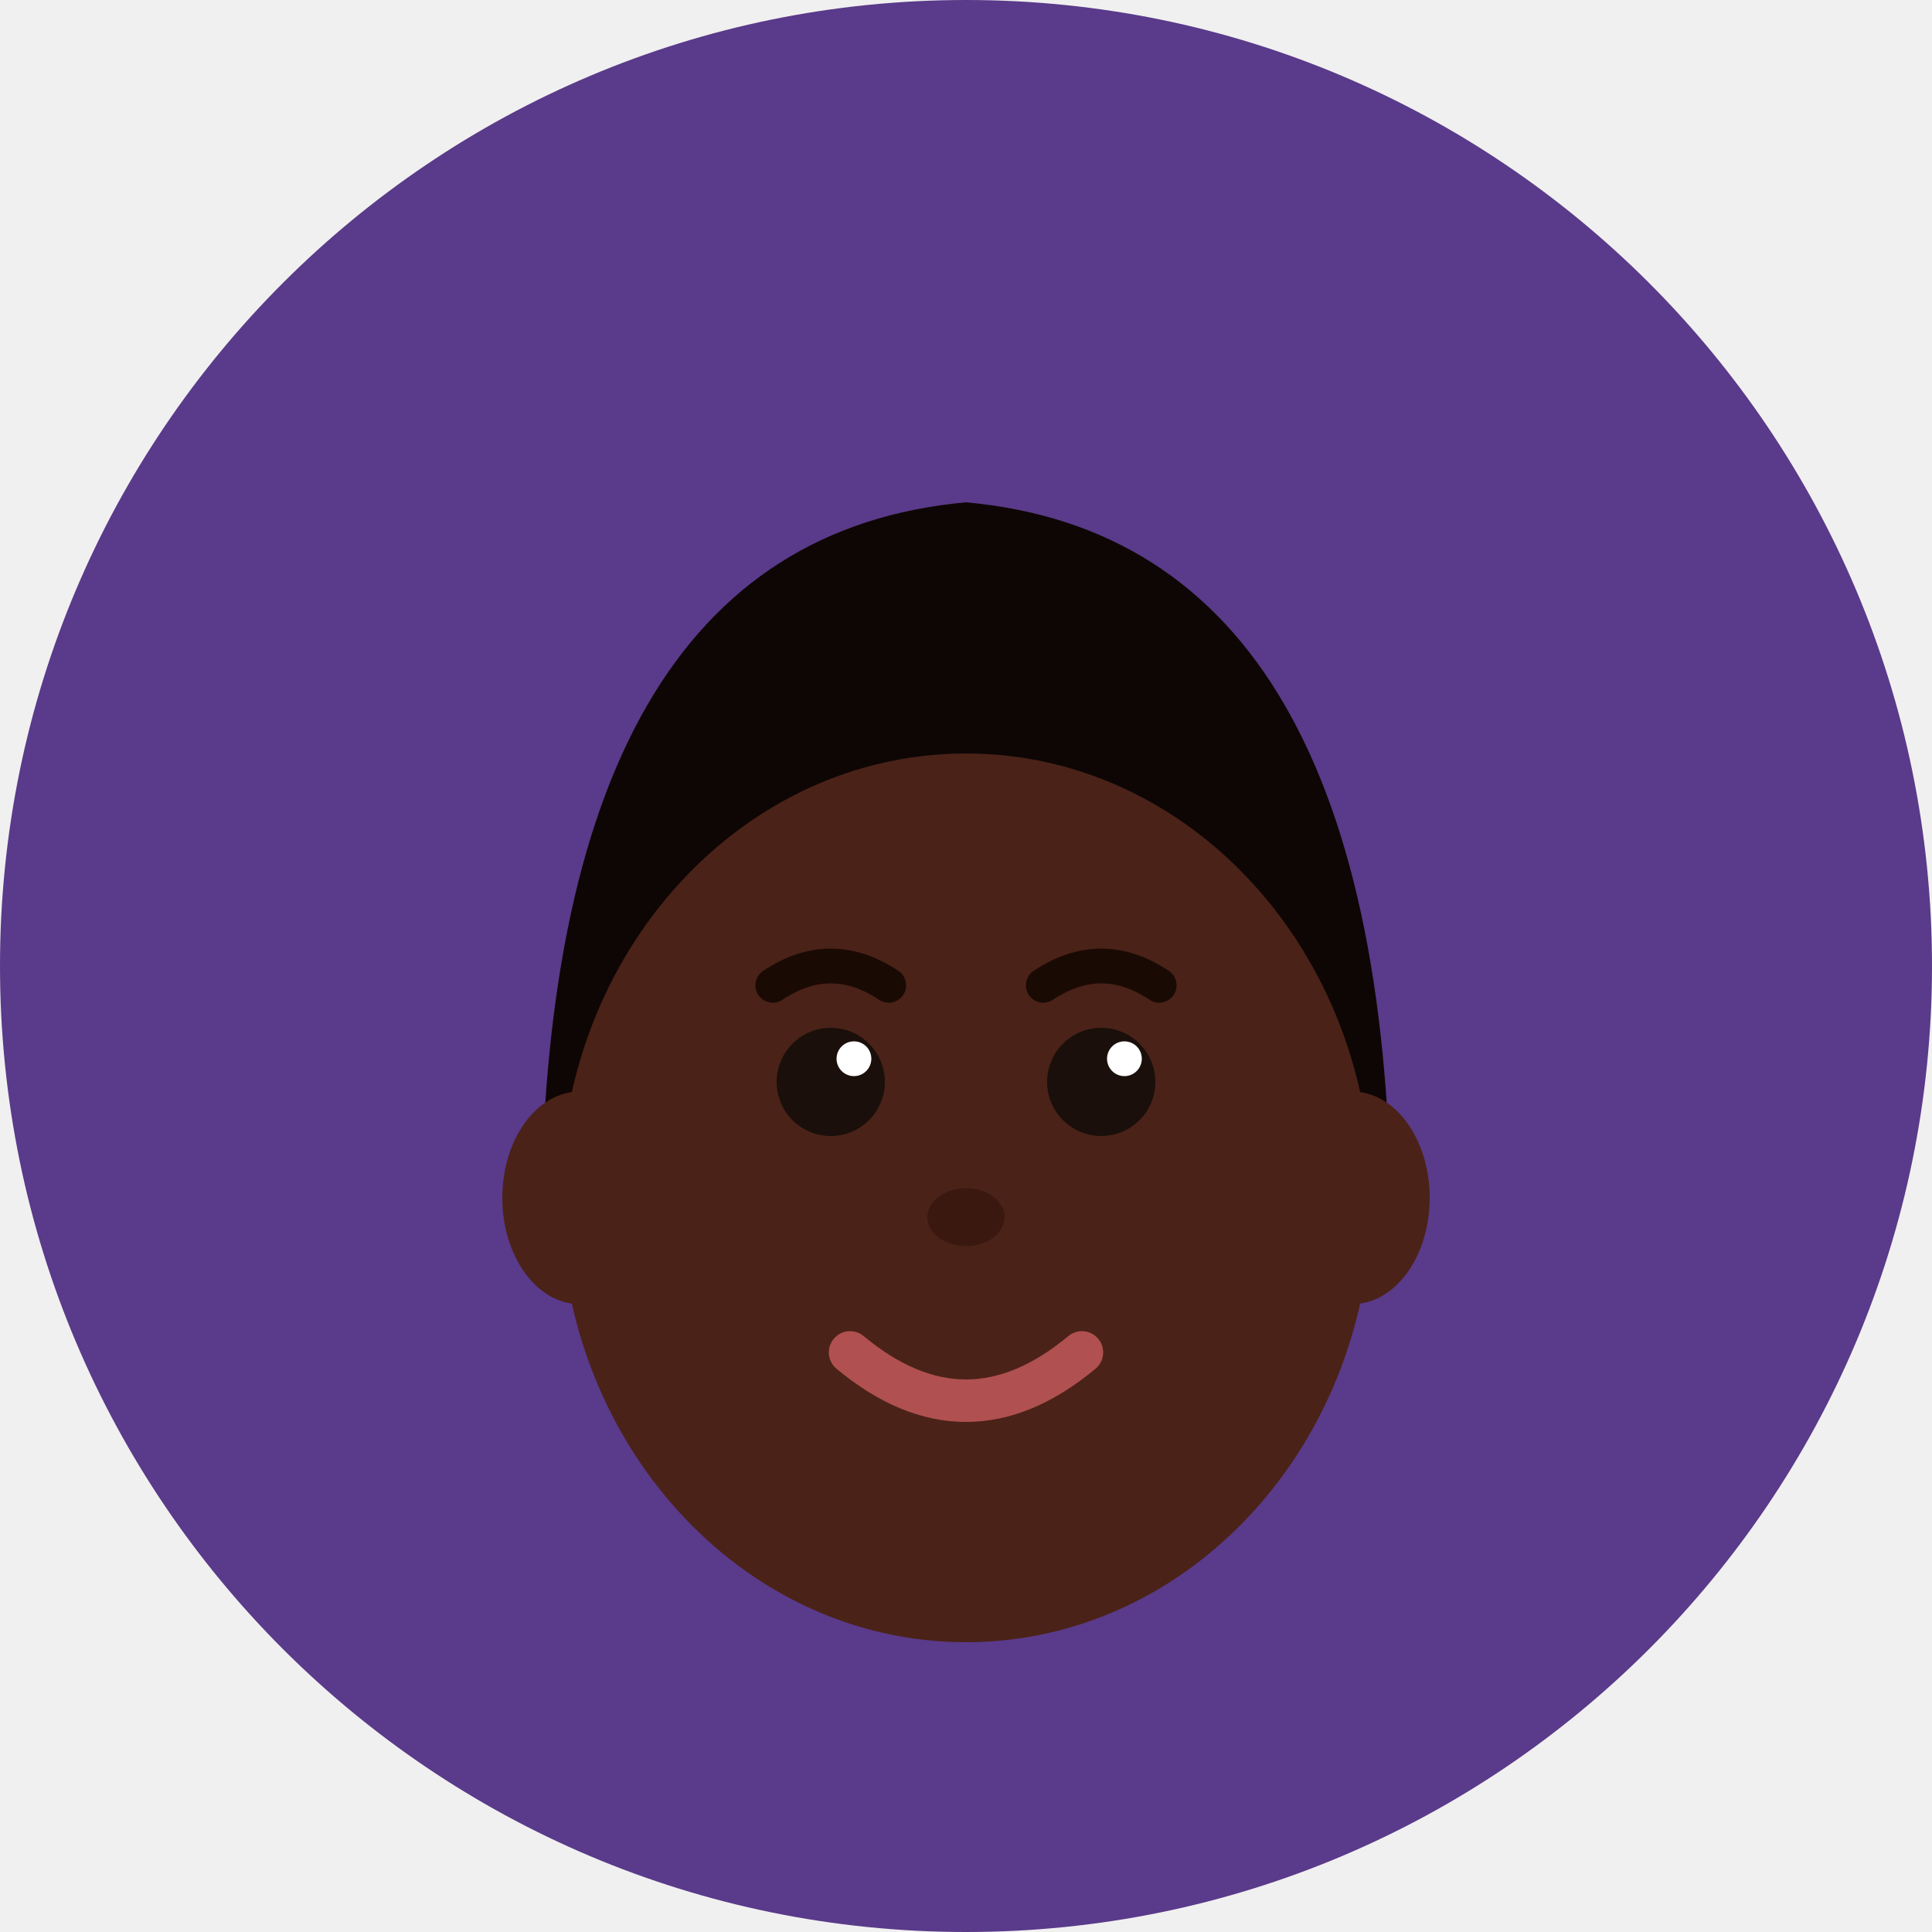
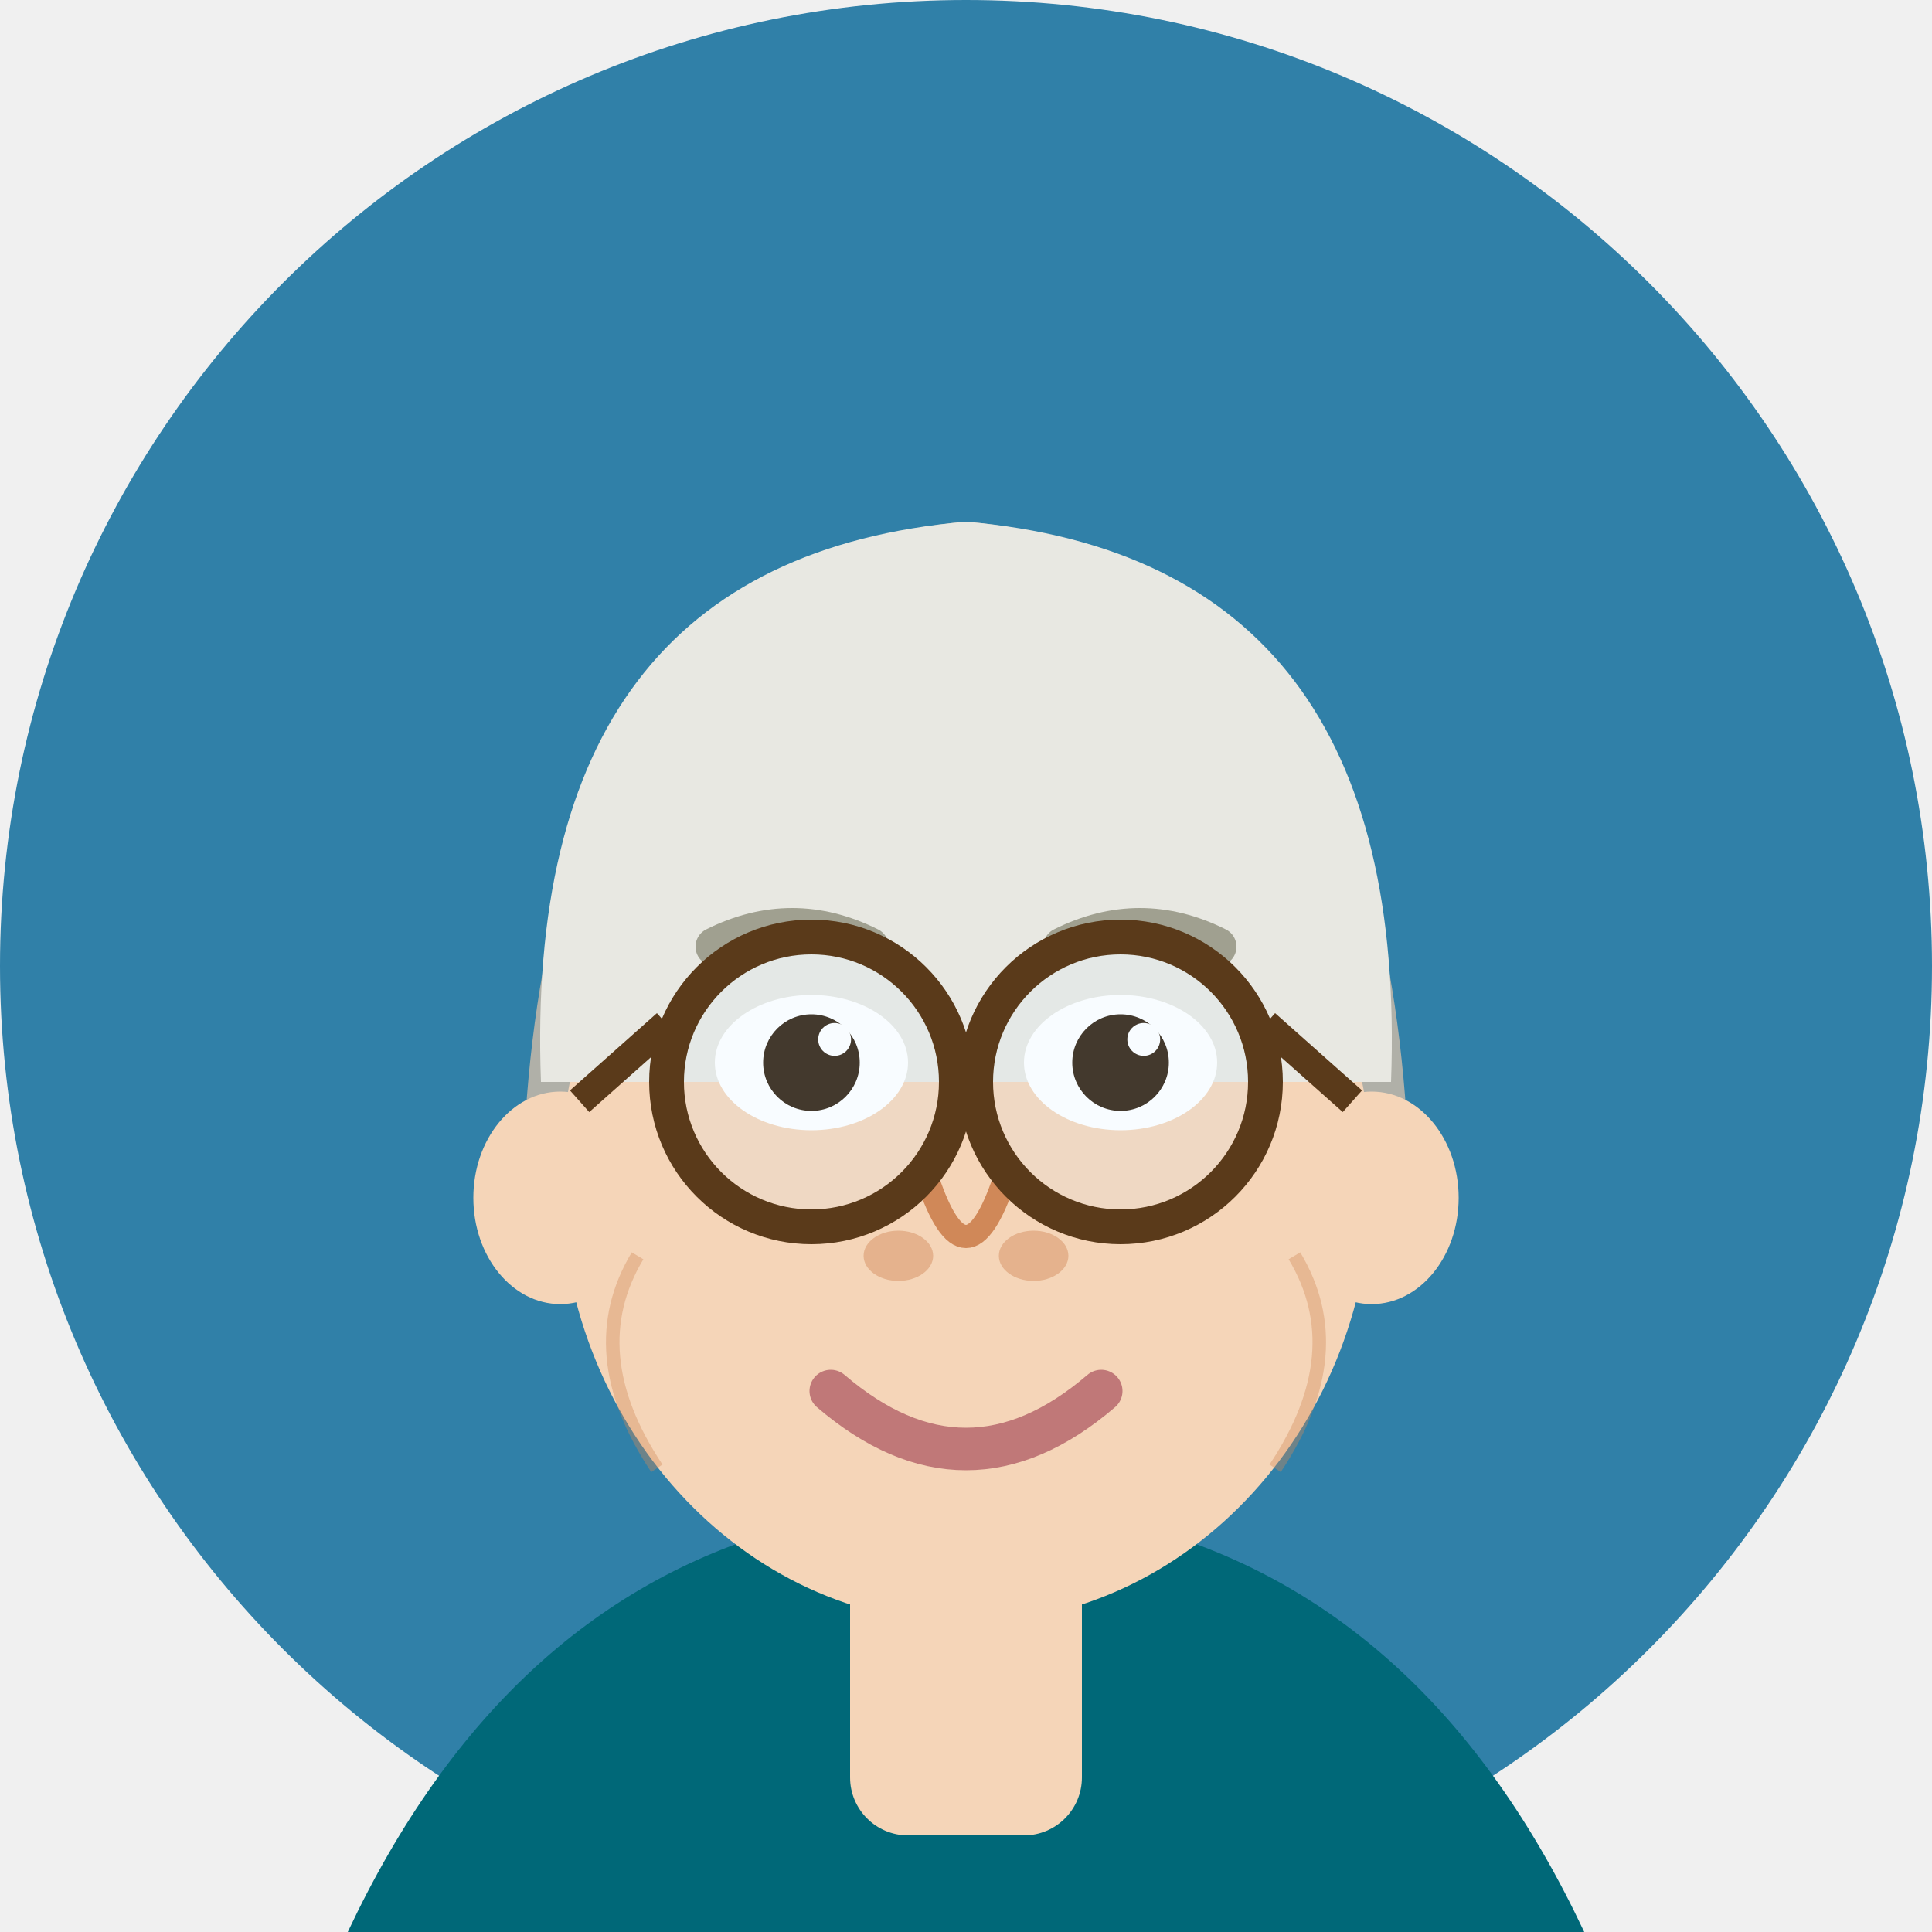
<svg xmlns="http://www.w3.org/2000/svg" viewBox="0 0 100 100">
-   <circle cx="50" cy="50" r="50" fill="#5A3A8A" />
-   <path d="M28,64 Q28,28 50,26 Q72,28 72,64 Z" fill="#0E0604" />
-   <ellipse cx="30" cy="62" rx="4" ry="5.5" fill="#4A2218" />
-   <ellipse cx="70" cy="62" rx="4" ry="5.5" fill="#4A2218" />
-   <ellipse cx="50" cy="62" rx="21" ry="23" fill="#4A2218" />
-   <path d="M40,51 Q43,49 46,51" stroke="#1A0A04" stroke-width="1.8" fill="none" stroke-linecap="round" />
-   <path d="M54,51 Q57,49 60,51" stroke="#1A0A04" stroke-width="1.8" fill="none" stroke-linecap="round" />
-   <circle cx="43" cy="56" r="2.8" fill="#1A0F0A" />
-   <circle cx="57" cy="56" r="2.8" fill="#1A0F0A" />
-   <circle cx="44.2" cy="54.8" r="0.9" fill="white" />
-   <circle cx="58.2" cy="54.8" r="0.9" fill="white" />
-   <ellipse cx="50" cy="63" rx="2" ry="1.5" fill="#3A1810" />
-   <path d="M44,70 Q50,75 56,70" stroke="#B05050" stroke-width="2.2" fill="none" stroke-linecap="round" />
+   <circle cx="50" cy="50" r="50" fill="#3080A8" />
+   <path d="M27,64 Q27,29 50,27 Q73,29 73,64 Z" fill="#B0B0A8" />
+   <path d="M18,100 Q26,83 41,79 Q45,84 50,86 Q55,84 59,79 Q74,83 82,100 Z" fill="#006878" />
+   <rect x="44" y="79" width="12" height="16" rx="3" fill="#F5D5B8" />
+   <ellipse cx="29" cy="62" rx="4.5" ry="5.5" fill="#F5D5B8" />
+   <ellipse cx="71" cy="62" rx="4.5" ry="5.5" fill="#F5D5B8" />
+   <ellipse cx="50" cy="61" rx="21" ry="23" fill="#F5D5B8" />
+   <path d="M28,56 Q27,29 50,27 Q73,29 72,56 Z" fill="#E8E8E2" />
+   <path d="M37,49 Q41,47 45,49" stroke="#A0A090" stroke-width="2" fill="none" stroke-linecap="round" />
+   <path d="M55,49 Q59,47 63,49" stroke="#A0A090" stroke-width="2" fill="none" stroke-linecap="round" />
+   <ellipse cx="42" cy="55" rx="5" ry="3.5" fill="white" />
+   <ellipse cx="58" cy="55" rx="5" ry="3.5" fill="white" />
+   <circle cx="42" cy="55" r="2.5" fill="#2A1A08" />
+   <circle cx="58" cy="55" r="2.5" fill="#2A1A08" />
+   <circle cx="43.2" cy="53.8" r="0.85" fill="white" />
+   <circle cx="59.2" cy="53.8" r="0.85" fill="white" />
+   <path d="M48,61 Q50,67 52,61" stroke="#D08858" stroke-width="1.2" fill="none" stroke-linecap="round" />
+   <ellipse cx="46.5" cy="65" rx="1.8" ry="1.3" fill="#D08858" opacity="0.45" />
+   <ellipse cx="53.5" cy="65" rx="1.8" ry="1.3" fill="#D08858" opacity="0.45" />
+   <path d="M34,76 Q30,70 33,65" stroke="#D08858" stroke-width="0.7" fill="none" opacity="0.38" />
+   <path d="M66,76 Q70,70 67,65" stroke="#D08858" stroke-width="0.7" fill="none" opacity="0.38" />
+   <path d="M43,72 Q50,78 57,72" stroke="#C07878" stroke-width="2.2" fill="none" stroke-linecap="round" />
+   <circle cx="42" cy="56" r="7.5" stroke="#5A3A1A" stroke-width="1.8" fill="rgba(210,235,255,0.15)" />
+   <circle cx="58" cy="56" r="7.5" stroke="#5A3A1A" stroke-width="1.8" fill="rgba(210,235,255,0.15)" />
+   <line x1="49.5" y1="56" x2="50.5" y2="56" stroke="#5A3A1A" stroke-width="1.8" />
+   <line x1="34.5" y1="53" x2="30" y2="57" stroke="#5A3A1A" stroke-width="1.5" />
+   <line x1="65.5" y1="53" x2="70" y2="57" stroke="#5A3A1A" stroke-width="1.5" />
</svg>
